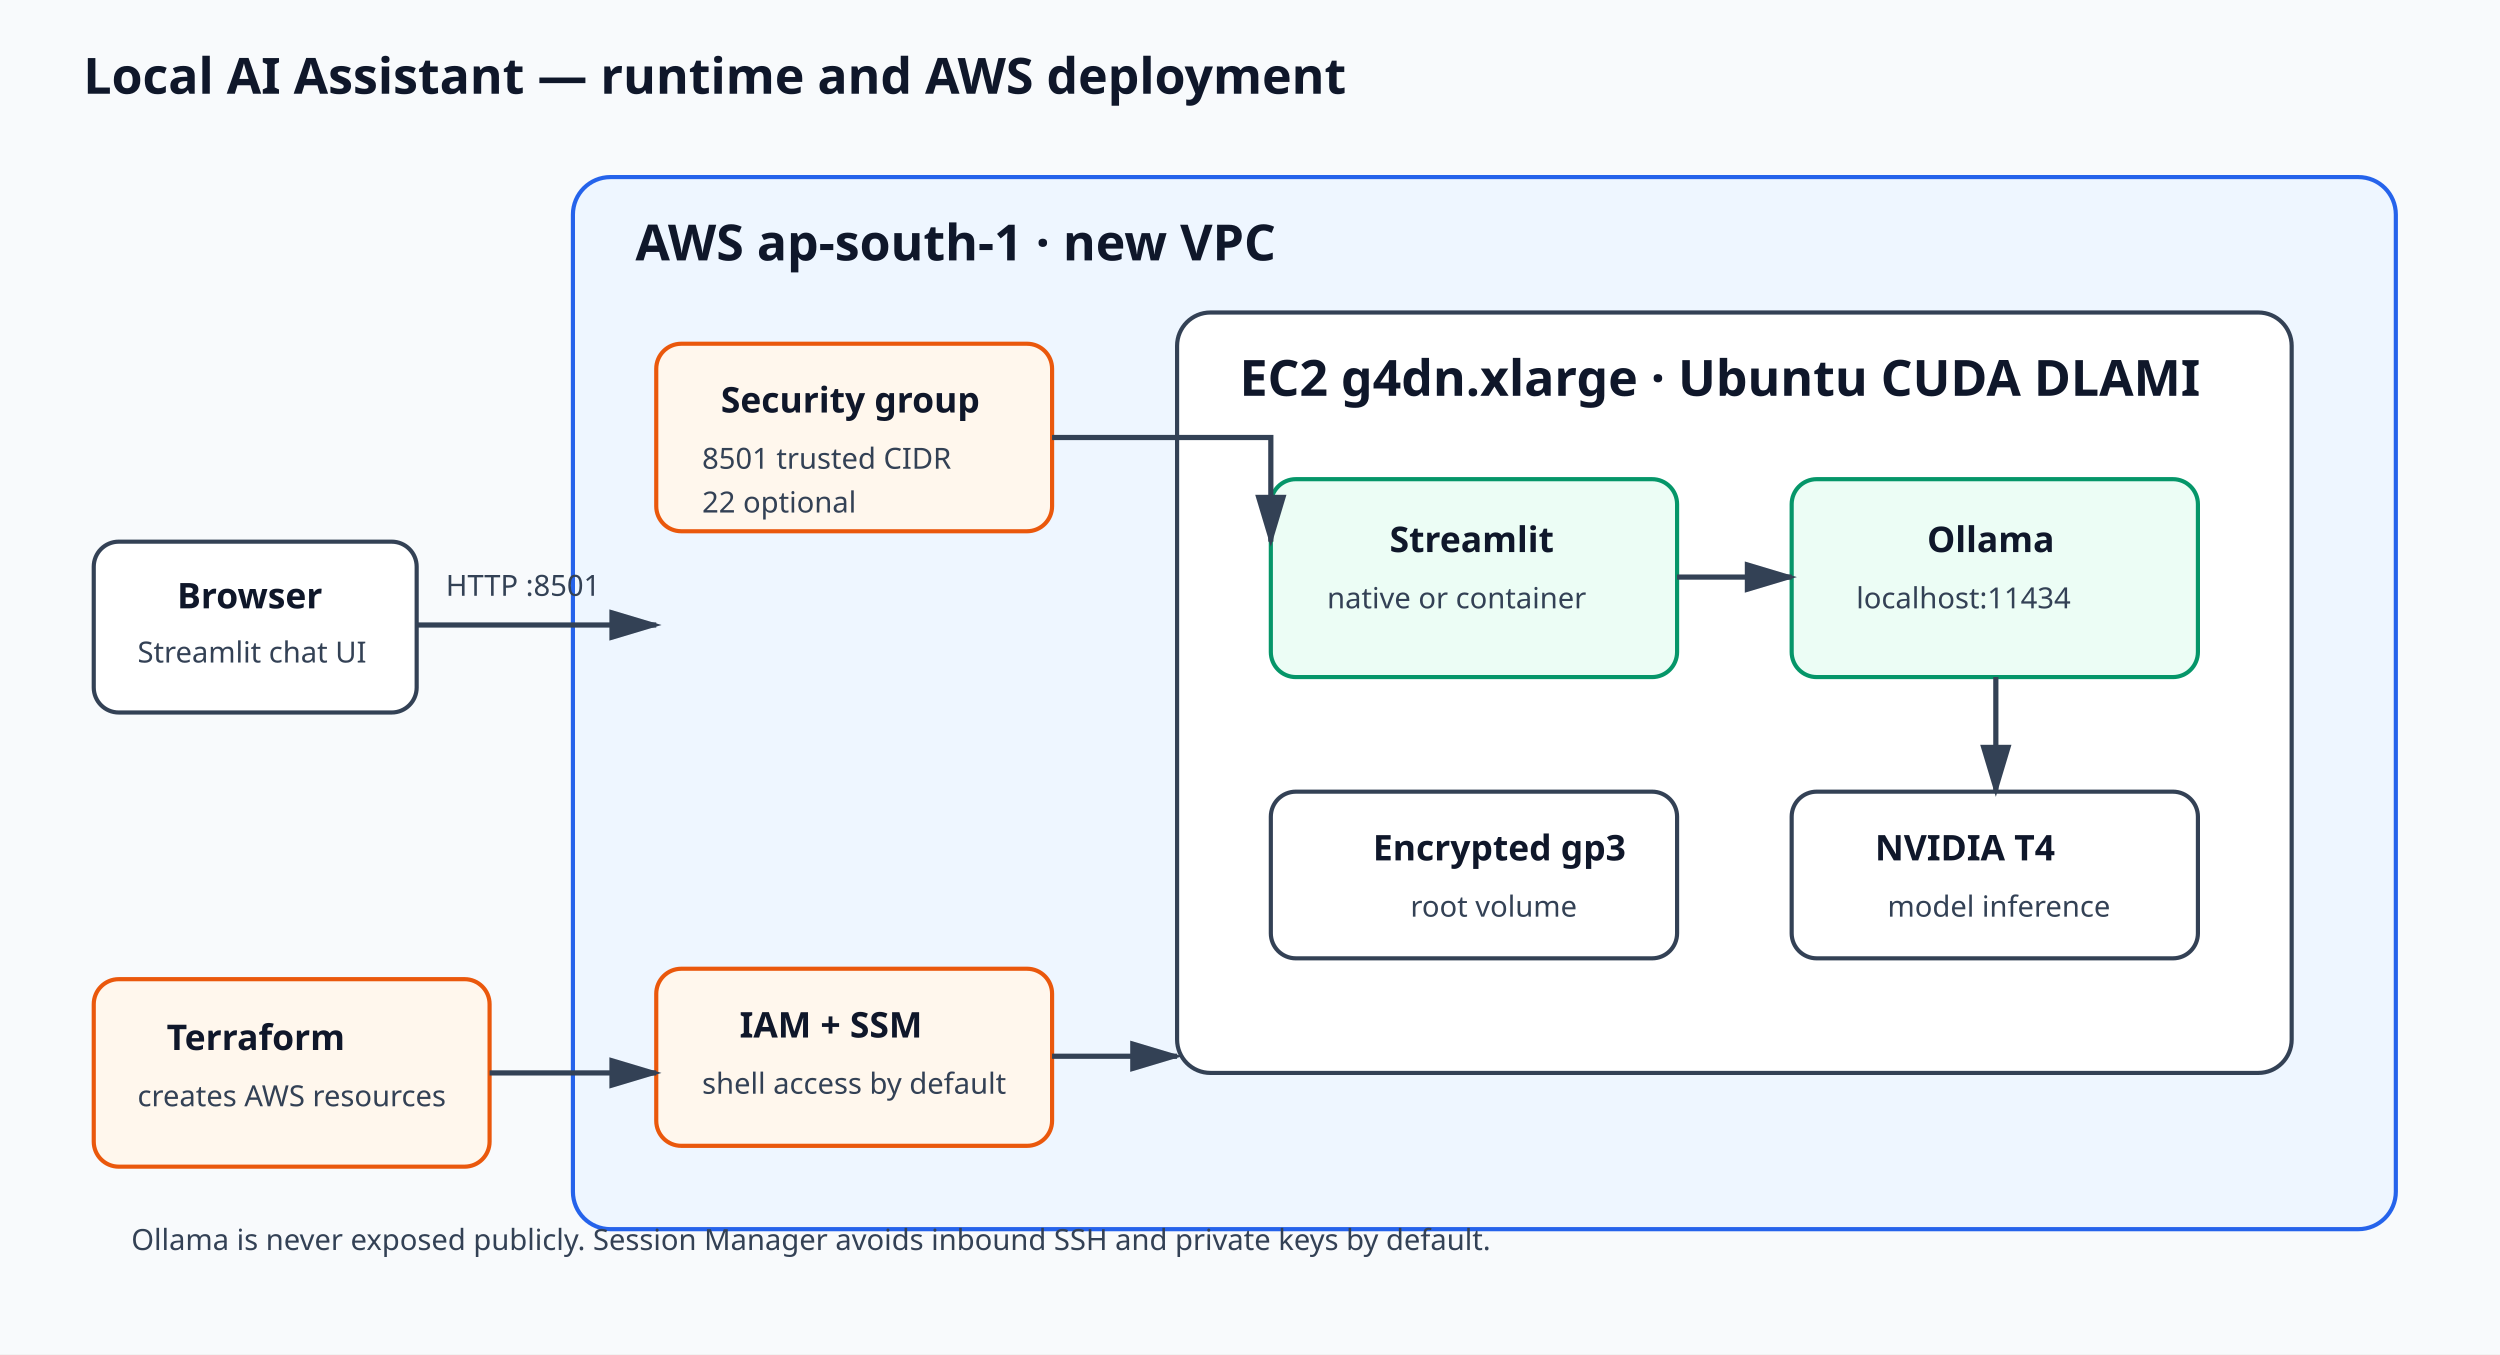
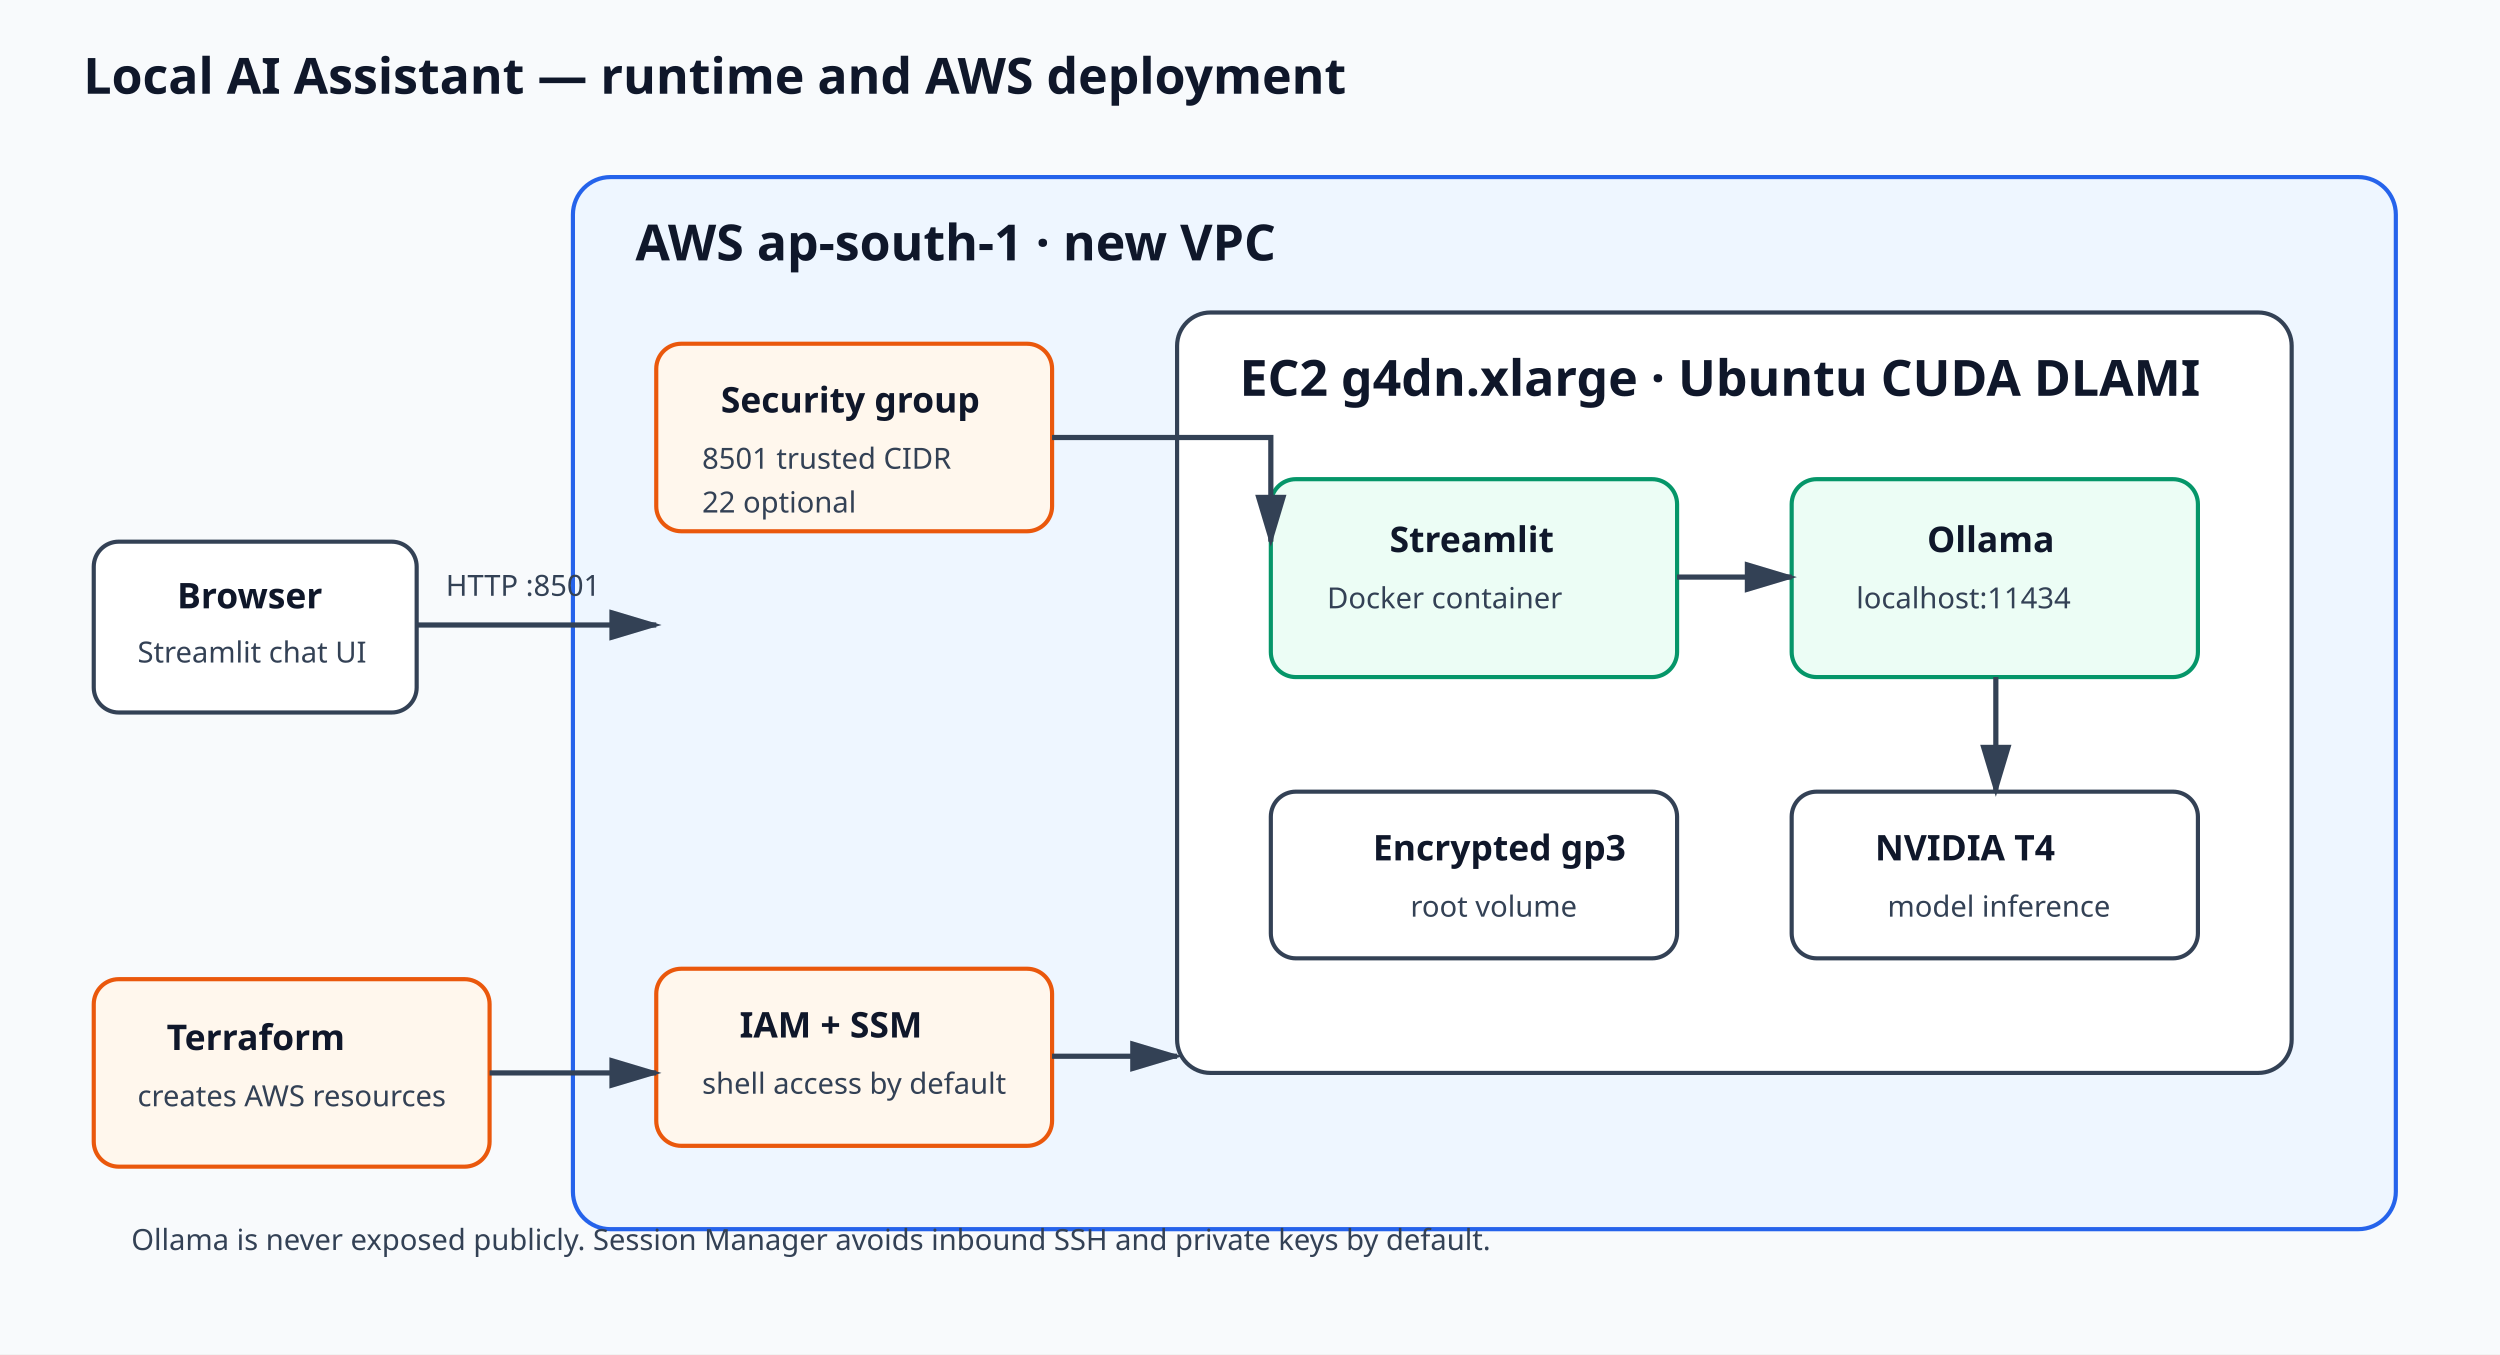
<svg xmlns="http://www.w3.org/2000/svg" width="1200" height="650" viewBox="0 0 1200 650" role="img" aria-labelledby="title desc">
  <defs>
    <style>
      .bg{fill:#f8fafc}.zone{fill:#eef6ff;stroke:#2563eb;stroke-width:2}.box{fill:#fff;stroke:#334155;stroke-width:2}.accent{fill:#ecfdf5;stroke:#059669;stroke-width:2}.infra{fill:#fff7ed;stroke:#ea580c;stroke-width:2}.title{font:700 24px system-ui,sans-serif;fill:#0f172a}.label{font:600 17px system-ui,sans-serif;fill:#0f172a}.small{font:14px system-ui,sans-serif;fill:#334155}.arrow{stroke:#334155;stroke-width:2.5;fill:none;marker-end:url(#head)}
    </style>
    <marker id="head" markerWidth="10" markerHeight="10" refX="9" refY="3" orient="auto">
      <path d="M0 0L10 3L0 6Z" fill="#334155" />
    </marker>
  </defs>
  <rect class="bg" width="1200" height="650" />
  <text class="title" x="40" y="45">Local AI Assistant — runtime and AWS deployment</text>
  <rect class="box" x="45" y="260" width="155" height="82" rx="12" />
  <text class="label" x="85" y="292">Browser</text>
  <text class="small" x="66" y="318">Streamlit chat UI</text>
  <rect class="infra" x="45" y="470" width="190" height="90" rx="12" />
  <text class="label" x="80" y="504">Terraform</text>
  <text class="small" x="66" y="531">creates AWS resources</text>
  <rect class="zone" x="275" y="85" width="875" height="505" rx="18" />
  <text class="title" x="305" y="125">AWS ap-south-1 · new VPC</text>
  <rect class="infra" x="315" y="165" width="190" height="90" rx="12" />
  <text class="label" x="346" y="198">Security group</text>
  <text class="small" x="337" y="225">8501 trusted CIDR</text>
  <text class="small" x="337" y="246">22 optional</text>
  <rect class="infra" x="315" y="465" width="190" height="85" rx="12" />
  <text class="label" x="355" y="498">IAM + SSM</text>
  <text class="small" x="337" y="525">shell access by default</text>
  <rect class="box" x="565" y="150" width="535" height="365" rx="16" />
  <text class="title" x="595" y="190">EC2 g4dn.xlarge · Ubuntu CUDA DLAMI</text>
  <rect class="accent" x="610" y="230" width="195" height="95" rx="12" />
  <text class="label" x="667" y="265">Streamlit</text>
-   <text class="small" x="637" y="292">native or container</text>
+   <text class="small" x="637" y="292">Docker container</text>
  <rect class="accent" x="860" y="230" width="195" height="95" rx="12" />
  <text class="label" x="925" y="265">Ollama</text>
  <text class="small" x="891" y="292">localhost:11434</text>
  <rect class="box" x="610" y="380" width="195" height="80" rx="12" />
  <text class="label" x="659" y="413">Encrypted gp3</text>
  <text class="small" x="677" y="440">root volume</text>
  <rect class="box" x="860" y="380" width="195" height="80" rx="12" />
  <text class="label" x="900" y="413">NVIDIA T4</text>
  <text class="small" x="906" y="440">model inference</text>
  <path class="arrow" d="M200 300H315" />
  <text class="small" x="214" y="286">HTTP :8501</text>
  <path class="arrow" d="M505 210H610V260" />
  <path class="arrow" d="M805 277H860" />
  <path class="arrow" d="M958 325V380" />
  <path class="arrow" d="M235 515H315" />
  <path class="arrow" d="M505 507H565" />
  <text class="small" x="63" y="600">Ollama is never exposed publicly. Session Manager avoids inbound SSH and private keys by default.</text>
</svg>
